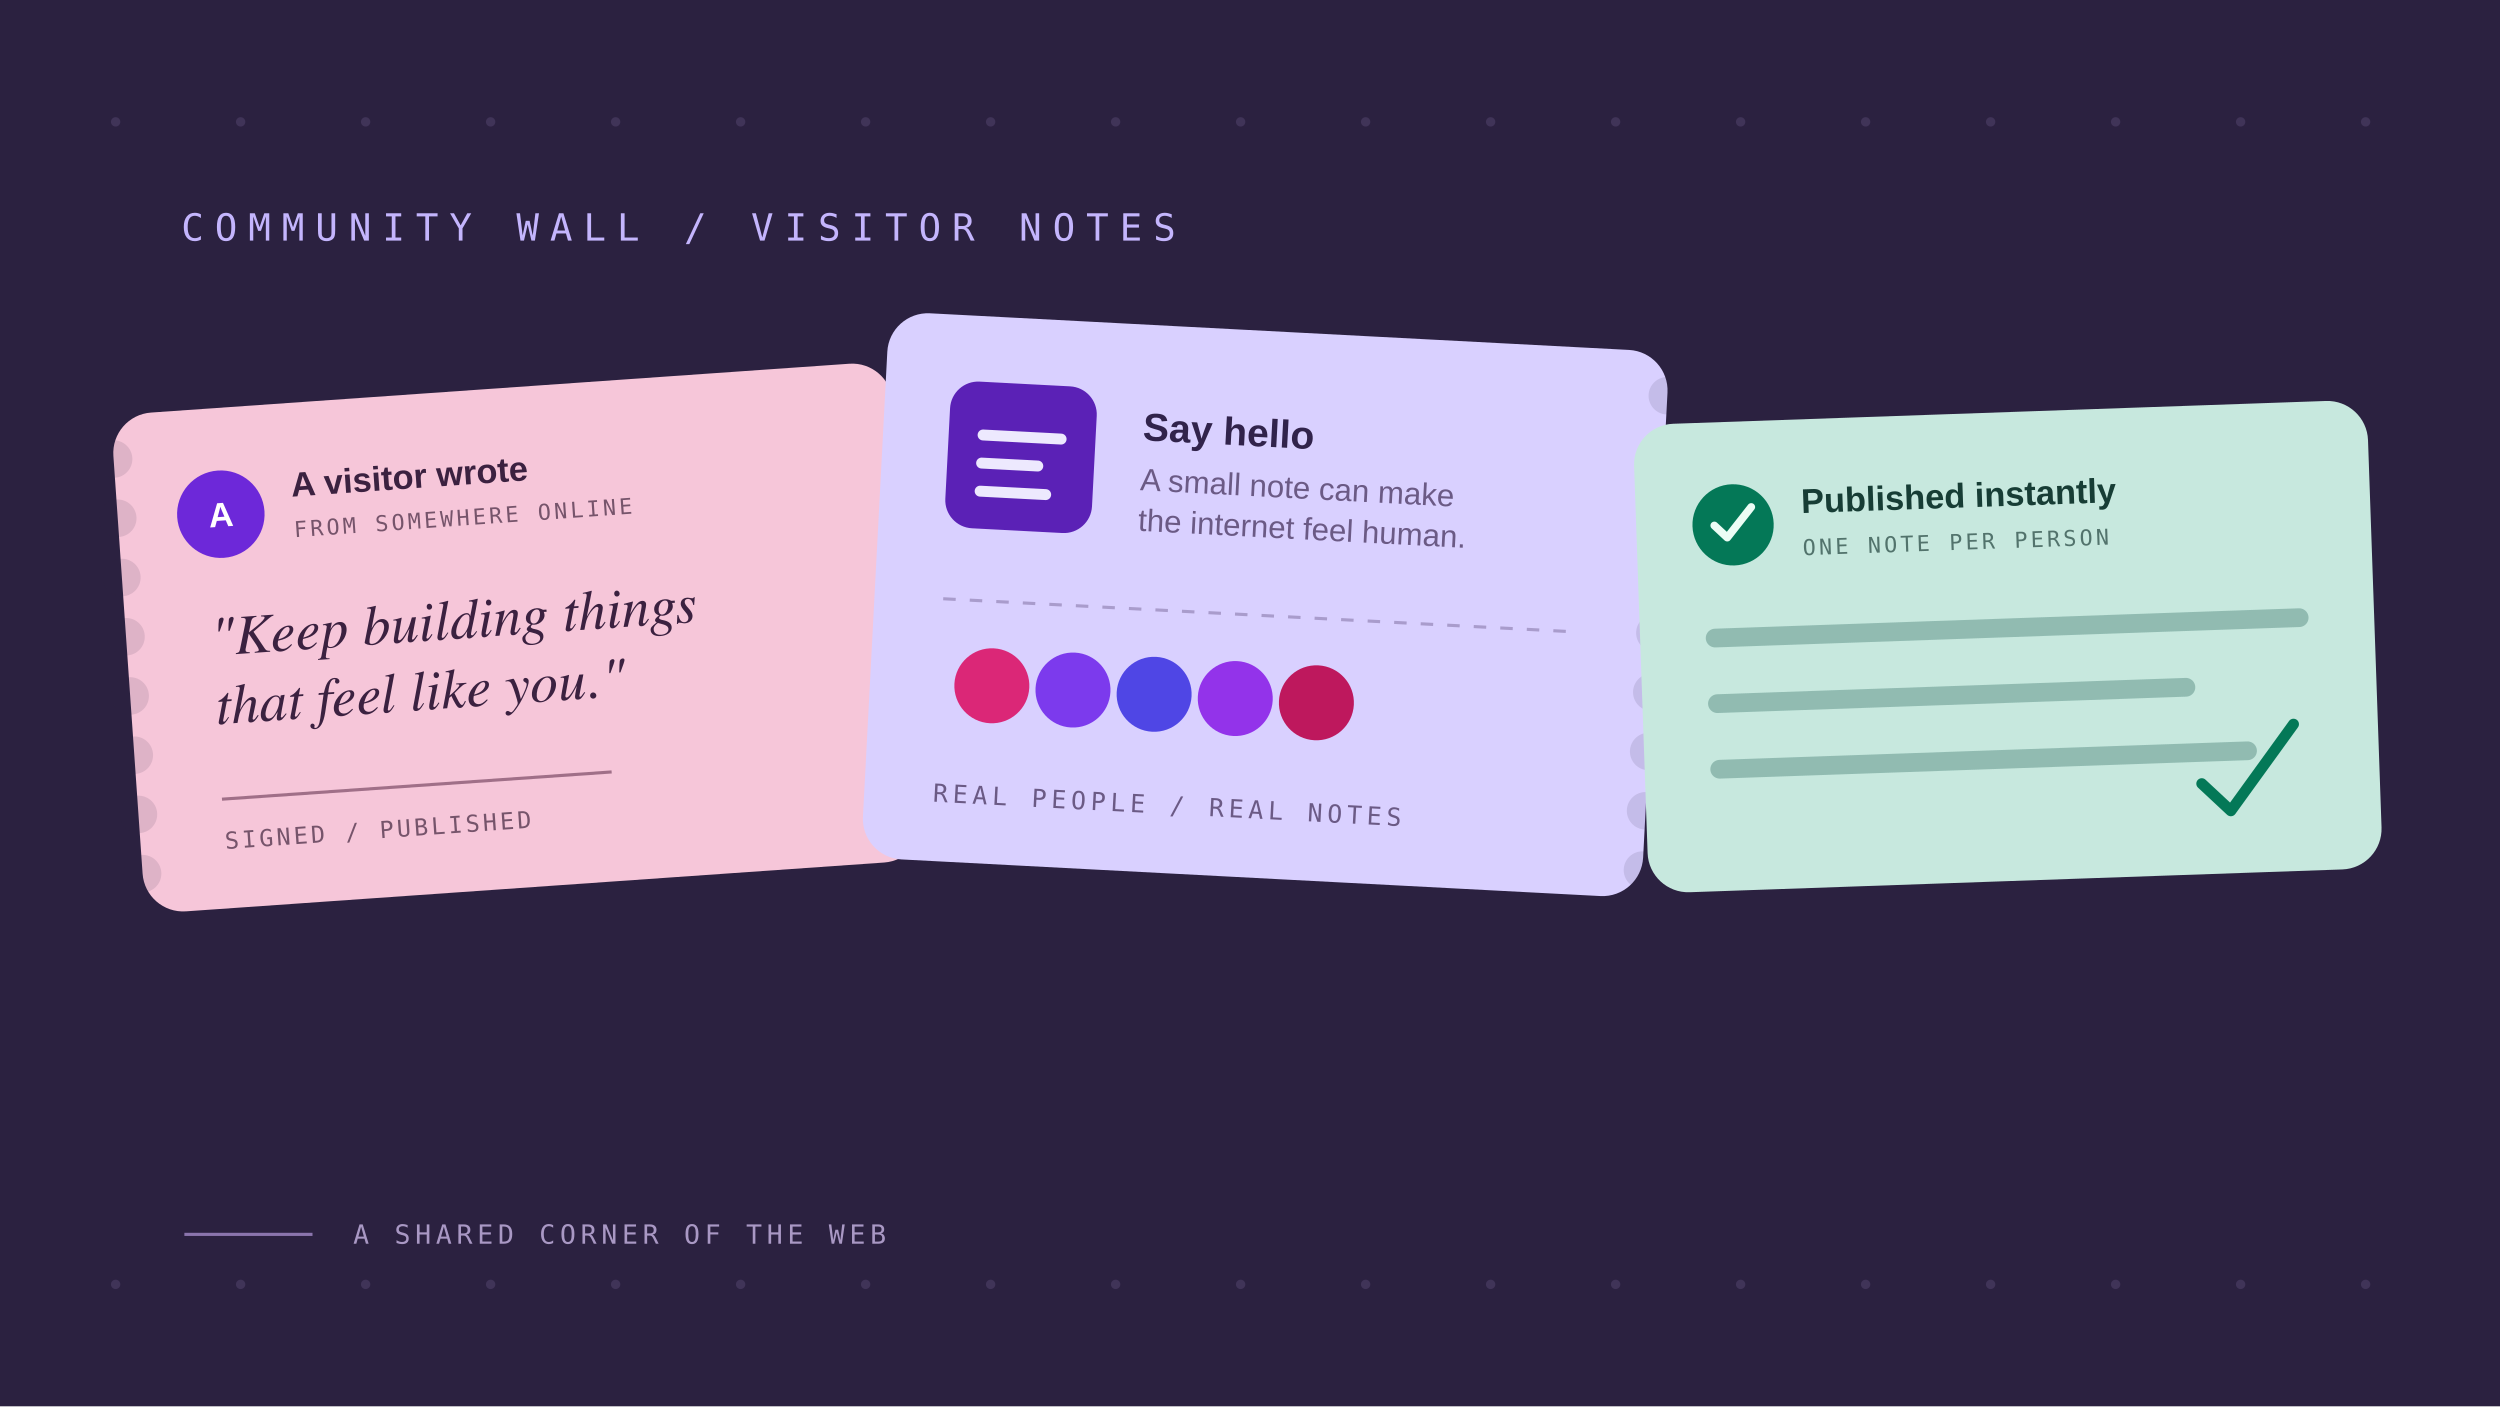
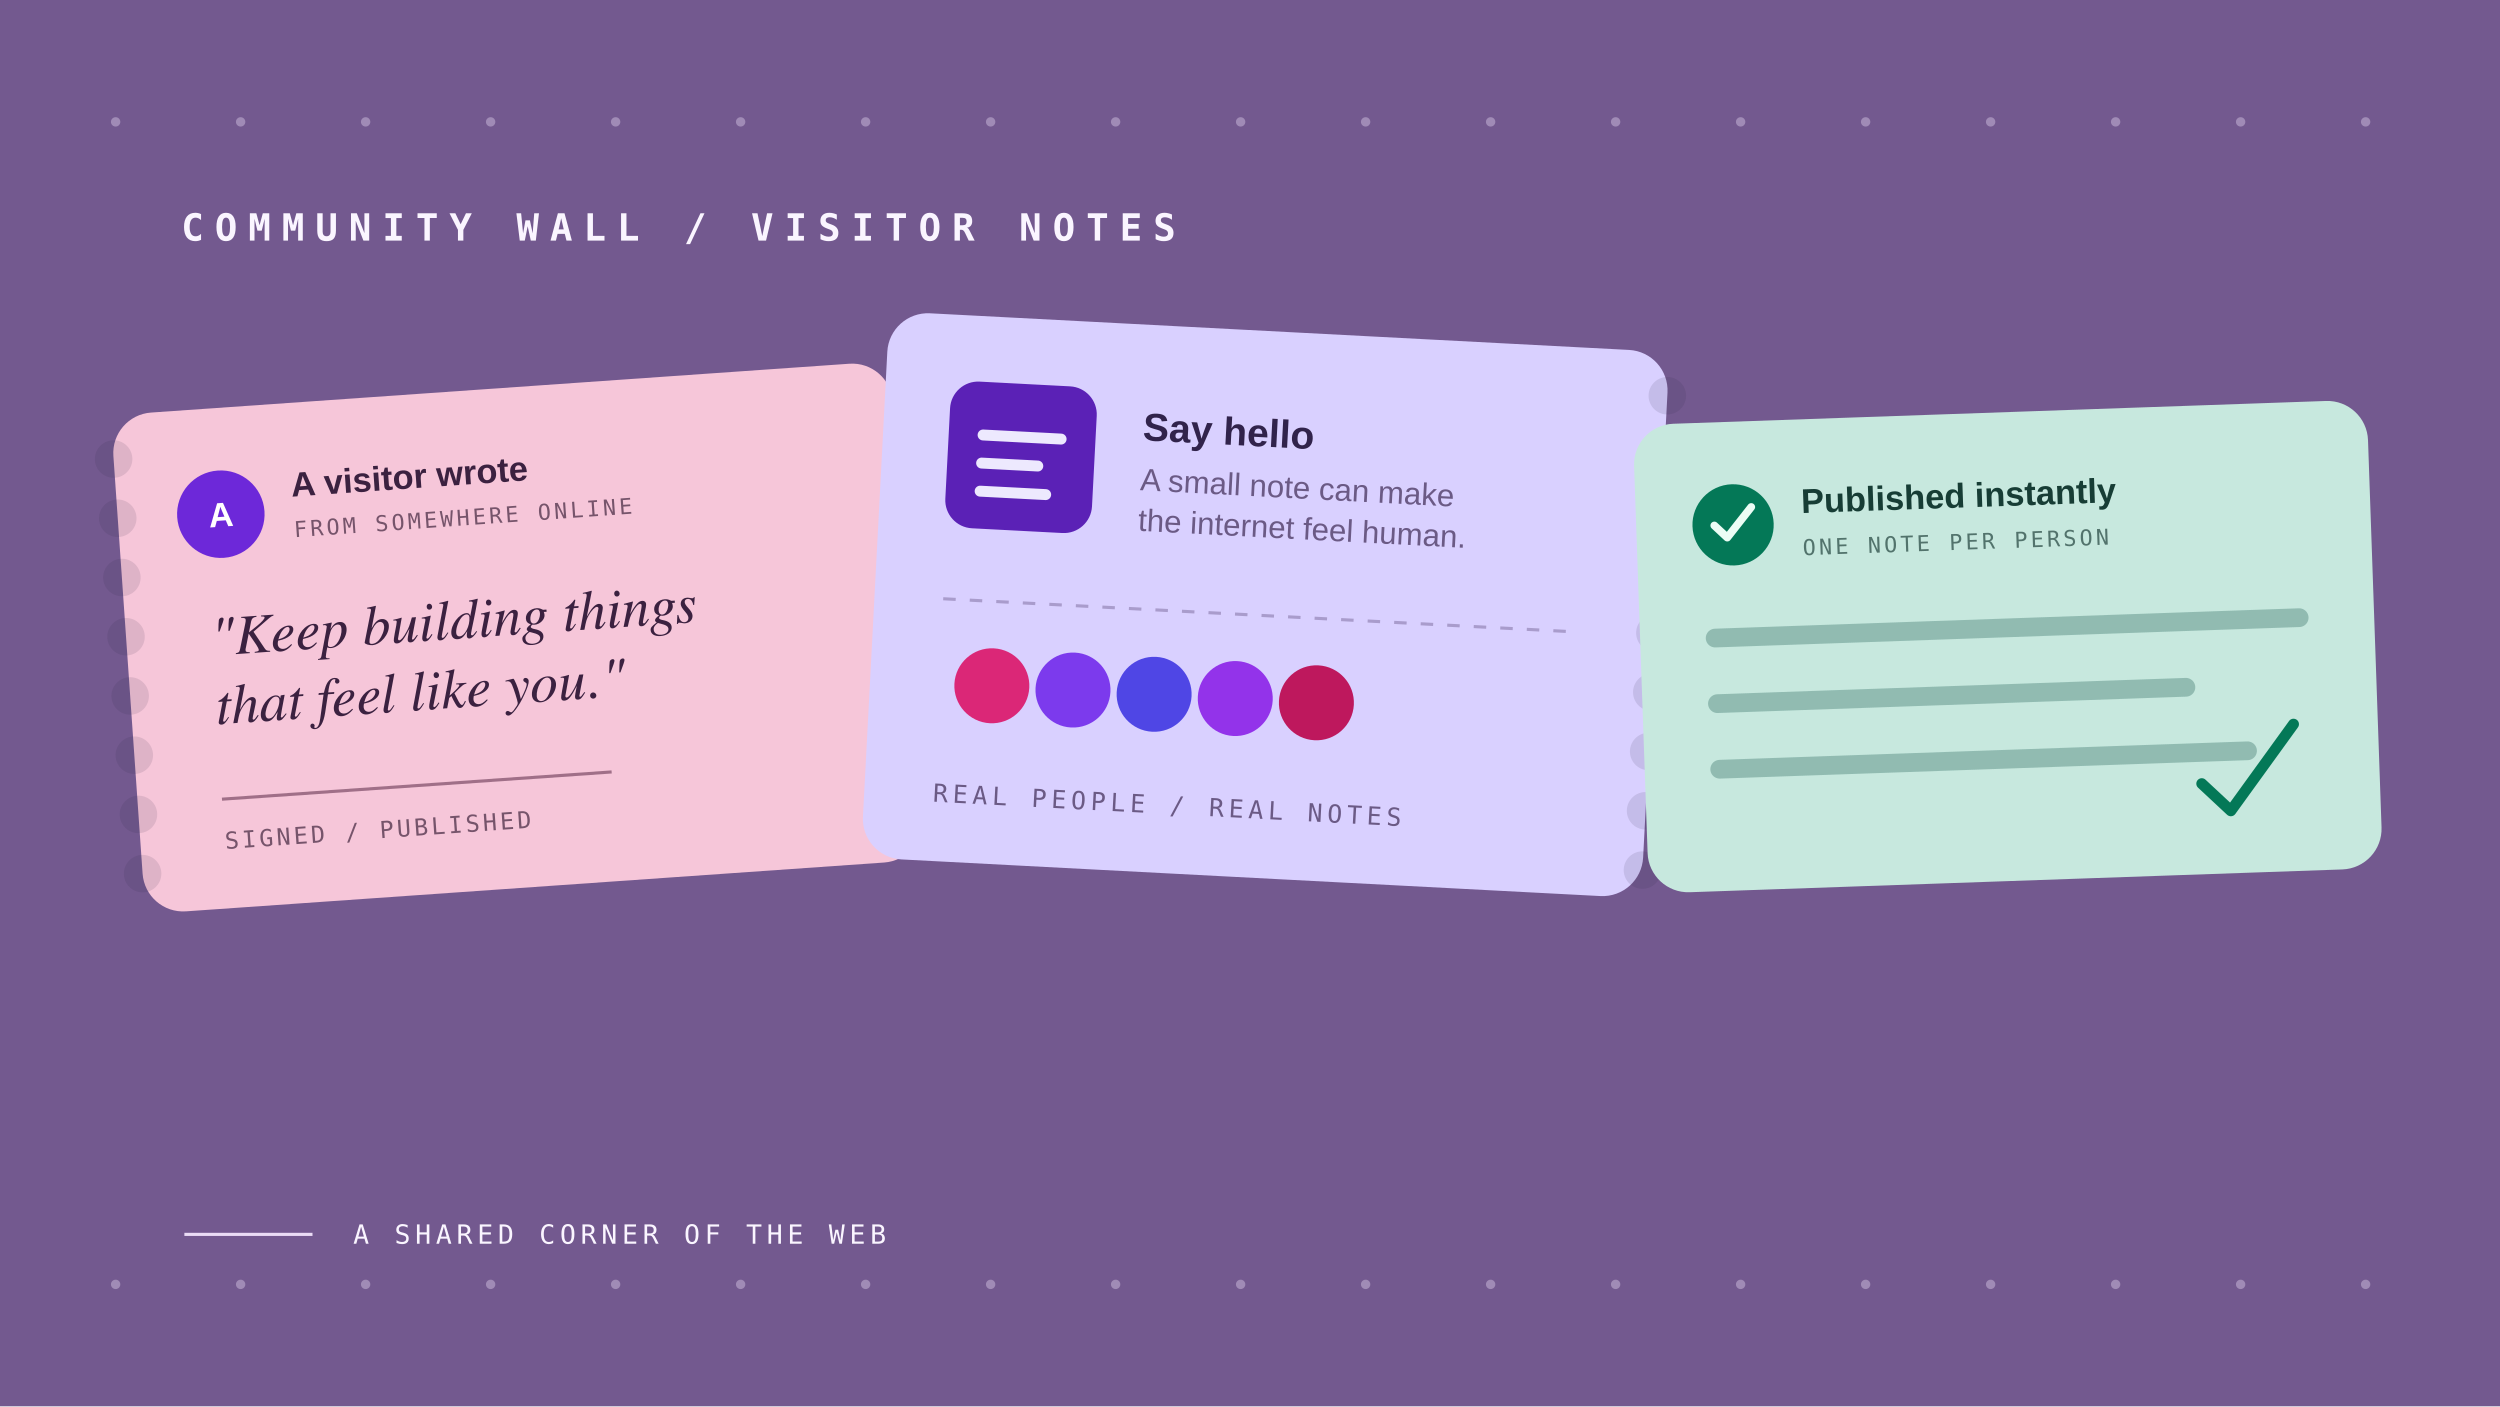
<svg xmlns="http://www.w3.org/2000/svg" width="1600" height="900" viewBox="0 0 1600 900" role="img" aria-labelledby="title desc">
-   <rect width="1600" height="900" fill="#2b2140" />
-   <g fill="#6d5a8b" opacity="0.32">
+   <rect width="1600" height="900" fill="#73598f" />
+   <g fill="#eadcf5" opacity="0.38">
    <circle cx="74" cy="78" r="3" />
    <circle cx="154" cy="78" r="3" />
    <circle cx="234" cy="78" r="3" />
    <circle cx="314" cy="78" r="3" />
    <circle cx="394" cy="78" r="3" />
    <circle cx="474" cy="78" r="3" />
    <circle cx="554" cy="78" r="3" />
    <circle cx="634" cy="78" r="3" />
    <circle cx="714" cy="78" r="3" />
    <circle cx="794" cy="78" r="3" />
    <circle cx="874" cy="78" r="3" />
    <circle cx="954" cy="78" r="3" />
    <circle cx="1034" cy="78" r="3" />
    <circle cx="1114" cy="78" r="3" />
    <circle cx="1194" cy="78" r="3" />
    <circle cx="1274" cy="78" r="3" />
    <circle cx="1354" cy="78" r="3" />
    <circle cx="1434" cy="78" r="3" />
    <circle cx="1514" cy="78" r="3" />
    <circle cx="74" cy="822" r="3" />
    <circle cx="154" cy="822" r="3" />
    <circle cx="234" cy="822" r="3" />
    <circle cx="314" cy="822" r="3" />
    <circle cx="394" cy="822" r="3" />
    <circle cx="474" cy="822" r="3" />
    <circle cx="554" cy="822" r="3" />
    <circle cx="634" cy="822" r="3" />
    <circle cx="714" cy="822" r="3" />
    <circle cx="794" cy="822" r="3" />
    <circle cx="874" cy="822" r="3" />
    <circle cx="954" cy="822" r="3" />
    <circle cx="1034" cy="822" r="3" />
    <circle cx="1114" cy="822" r="3" />
    <circle cx="1194" cy="822" r="3" />
    <circle cx="1274" cy="822" r="3" />
    <circle cx="1354" cy="822" r="3" />
    <circle cx="1434" cy="822" r="3" />
    <circle cx="1514" cy="822" r="3" />
  </g>
-   <text x="116" y="154" fill="#c4b5fd" font-family="ui-monospace, SFMono-Regular, Menlo, monospace" font-size="24" letter-spacing="7">COMMUNITY WALL / VISITOR NOTES</text>
+   <text x="116" y="154" fill="#faf5ff" font-family="ui-monospace, SFMono-Regular, Menlo, monospace" font-size="24" font-weight="700" letter-spacing="7">COMMUNITY WALL / VISITOR NOTES</text>
  <g transform="translate(82 248) rotate(-4 250 170)">
    <rect x="0" y="0" width="500" height="320" rx="26" fill="#f6c6d9" />
    <g fill="#2b2140" opacity="0.12">
      <circle cx="0" cy="28" r="12" />
      <circle cx="0" cy="66" r="12" />
      <circle cx="0" cy="104" r="12" />
      <circle cx="0" cy="142" r="12" />
      <circle cx="0" cy="180" r="12" />
      <circle cx="0" cy="218" r="12" />
      <circle cx="0" cy="256" r="12" />
      <circle cx="0" cy="294" r="12" />
    </g>
    <circle cx="66" cy="68" r="28" fill="#6d28d9" />
    <text x="66" y="76" text-anchor="middle" fill="#ffffff" font-family="Arial, Helvetica, sans-serif" font-size="22" font-weight="700">A</text>
    <text x="112" y="60" fill="#3b2140" font-family="Arial, Helvetica, sans-serif" font-size="22" font-weight="700">A visitor wrote</text>
    <text x="112" y="86" fill="#76546b" font-family="ui-monospace, SFMono-Regular, Menlo, monospace" font-size="14" letter-spacing="2">FROM SOMEWHERE ONLINE</text>
    <text x="54" y="158" fill="#3b2140" font-family="Georgia, Times, serif" font-size="36" font-style="italic">"Keep building things</text>
    <text x="54" y="202" fill="#3b2140" font-family="Georgia, Times, serif" font-size="36" font-style="italic">that feel like you."</text>
    <path d="M54 250h250" stroke="#a06f88" stroke-width="2" />
    <text x="54" y="282" fill="#76546b" font-family="ui-monospace, SFMono-Regular, Menlo, monospace" font-size="15" letter-spacing="2">SIGNED / PUBLISHED</text>
  </g>
  <g transform="translate(560 212) rotate(3 250 170)">
    <rect x="0" y="0" width="500" height="350" rx="26" fill="#d9d0ff" />
    <g fill="#2b2140" opacity="0.12">
      <circle cx="500" cy="28" r="12" />
      <circle cx="500" cy="66" r="12" />
      <circle cx="500" cy="104" r="12" />
      <circle cx="500" cy="142" r="12" />
      <circle cx="500" cy="180" r="12" />
      <circle cx="500" cy="218" r="12" />
      <circle cx="500" cy="256" r="12" />
      <circle cx="500" cy="294" r="12" />
      <circle cx="500" cy="332" r="12" />
    </g>
    <rect x="42" y="42" width="94" height="94" rx="18" fill="#5b21b6" />
    <path d="M64 76h50M64 94h36M64 112h42" stroke="#ede9fe" stroke-width="7" stroke-linecap="round" />
    <text x="166" y="74" fill="#31234b" font-family="Arial, Helvetica, sans-serif" font-size="25" font-weight="700">Say hello</text>
    <text x="166" y="106" fill="#6b5a85" font-family="Arial, Helvetica, sans-serif" font-size="20">A small note can make</text>
    <text x="166" y="132" fill="#6b5a85" font-family="Arial, Helvetica, sans-serif" font-size="20">the internet feel human.</text>
    <path d="M44 182h408" stroke="#a99ccc" stroke-width="2" stroke-dasharray="8 9" />
    <circle cx="78" cy="236" r="24" fill="#db2777" />
    <circle cx="130" cy="236" r="24" fill="#7c3aed" />
    <circle cx="182" cy="236" r="24" fill="#4f46e5" />
    <circle cx="234" cy="236" r="24" fill="#9333ea" />
    <circle cx="286" cy="236" r="24" fill="#be185d" />
    <text x="44" y="312" fill="#6b5a85" font-family="ui-monospace, SFMono-Regular, Menlo, monospace" font-size="16" letter-spacing="3">REAL PEOPLE / REAL NOTES</text>
  </g>
  <g transform="translate(1050 264) rotate(-2 230 150)">
    <rect x="0" y="0" width="470" height="300" rx="26" fill="#c7e8de" />
    <circle cx="62" cy="66" r="26" fill="#047857" />
    <path d="M50 66l8 8 16-19" fill="none" stroke="#ecfdf5" stroke-width="5" stroke-linecap="round" stroke-linejoin="round" />
    <text x="106" y="60" fill="#173d35" font-family="Arial, Helvetica, sans-serif" font-size="22" font-weight="700">Published instantly</text>
    <text x="106" y="87" fill="#52736c" font-family="ui-monospace, SFMono-Regular, Menlo, monospace" font-size="14" letter-spacing="2">ONE NOTE PER PERSON</text>
    <path d="M48 138h374M48 180h300M48 222h338" stroke="#6fa096" stroke-width="12" stroke-linecap="round" opacity="0.62" />
    <path d="M356 242l18 18 42-54" fill="none" stroke="#047857" stroke-width="7" stroke-linecap="round" stroke-linejoin="round" />
  </g>
  <g transform="translate(118 790)">
-     <path d="M0 0h82" stroke="#8b75ad" stroke-width="2" />
-     <text x="108" y="6" fill="#a998c4" font-family="ui-monospace, SFMono-Regular, Menlo, monospace" font-size="17" letter-spacing="3">A SHARED CORNER OF THE WEB</text>
+     <path d="M0 0h82" stroke="#eadcf5" stroke-width="2" />
+     <text x="108" y="6" fill="#faf5ff" font-family="ui-monospace, SFMono-Regular, Menlo, monospace" font-size="17" letter-spacing="3">A SHARED CORNER OF THE WEB</text>
  </g>
</svg>
